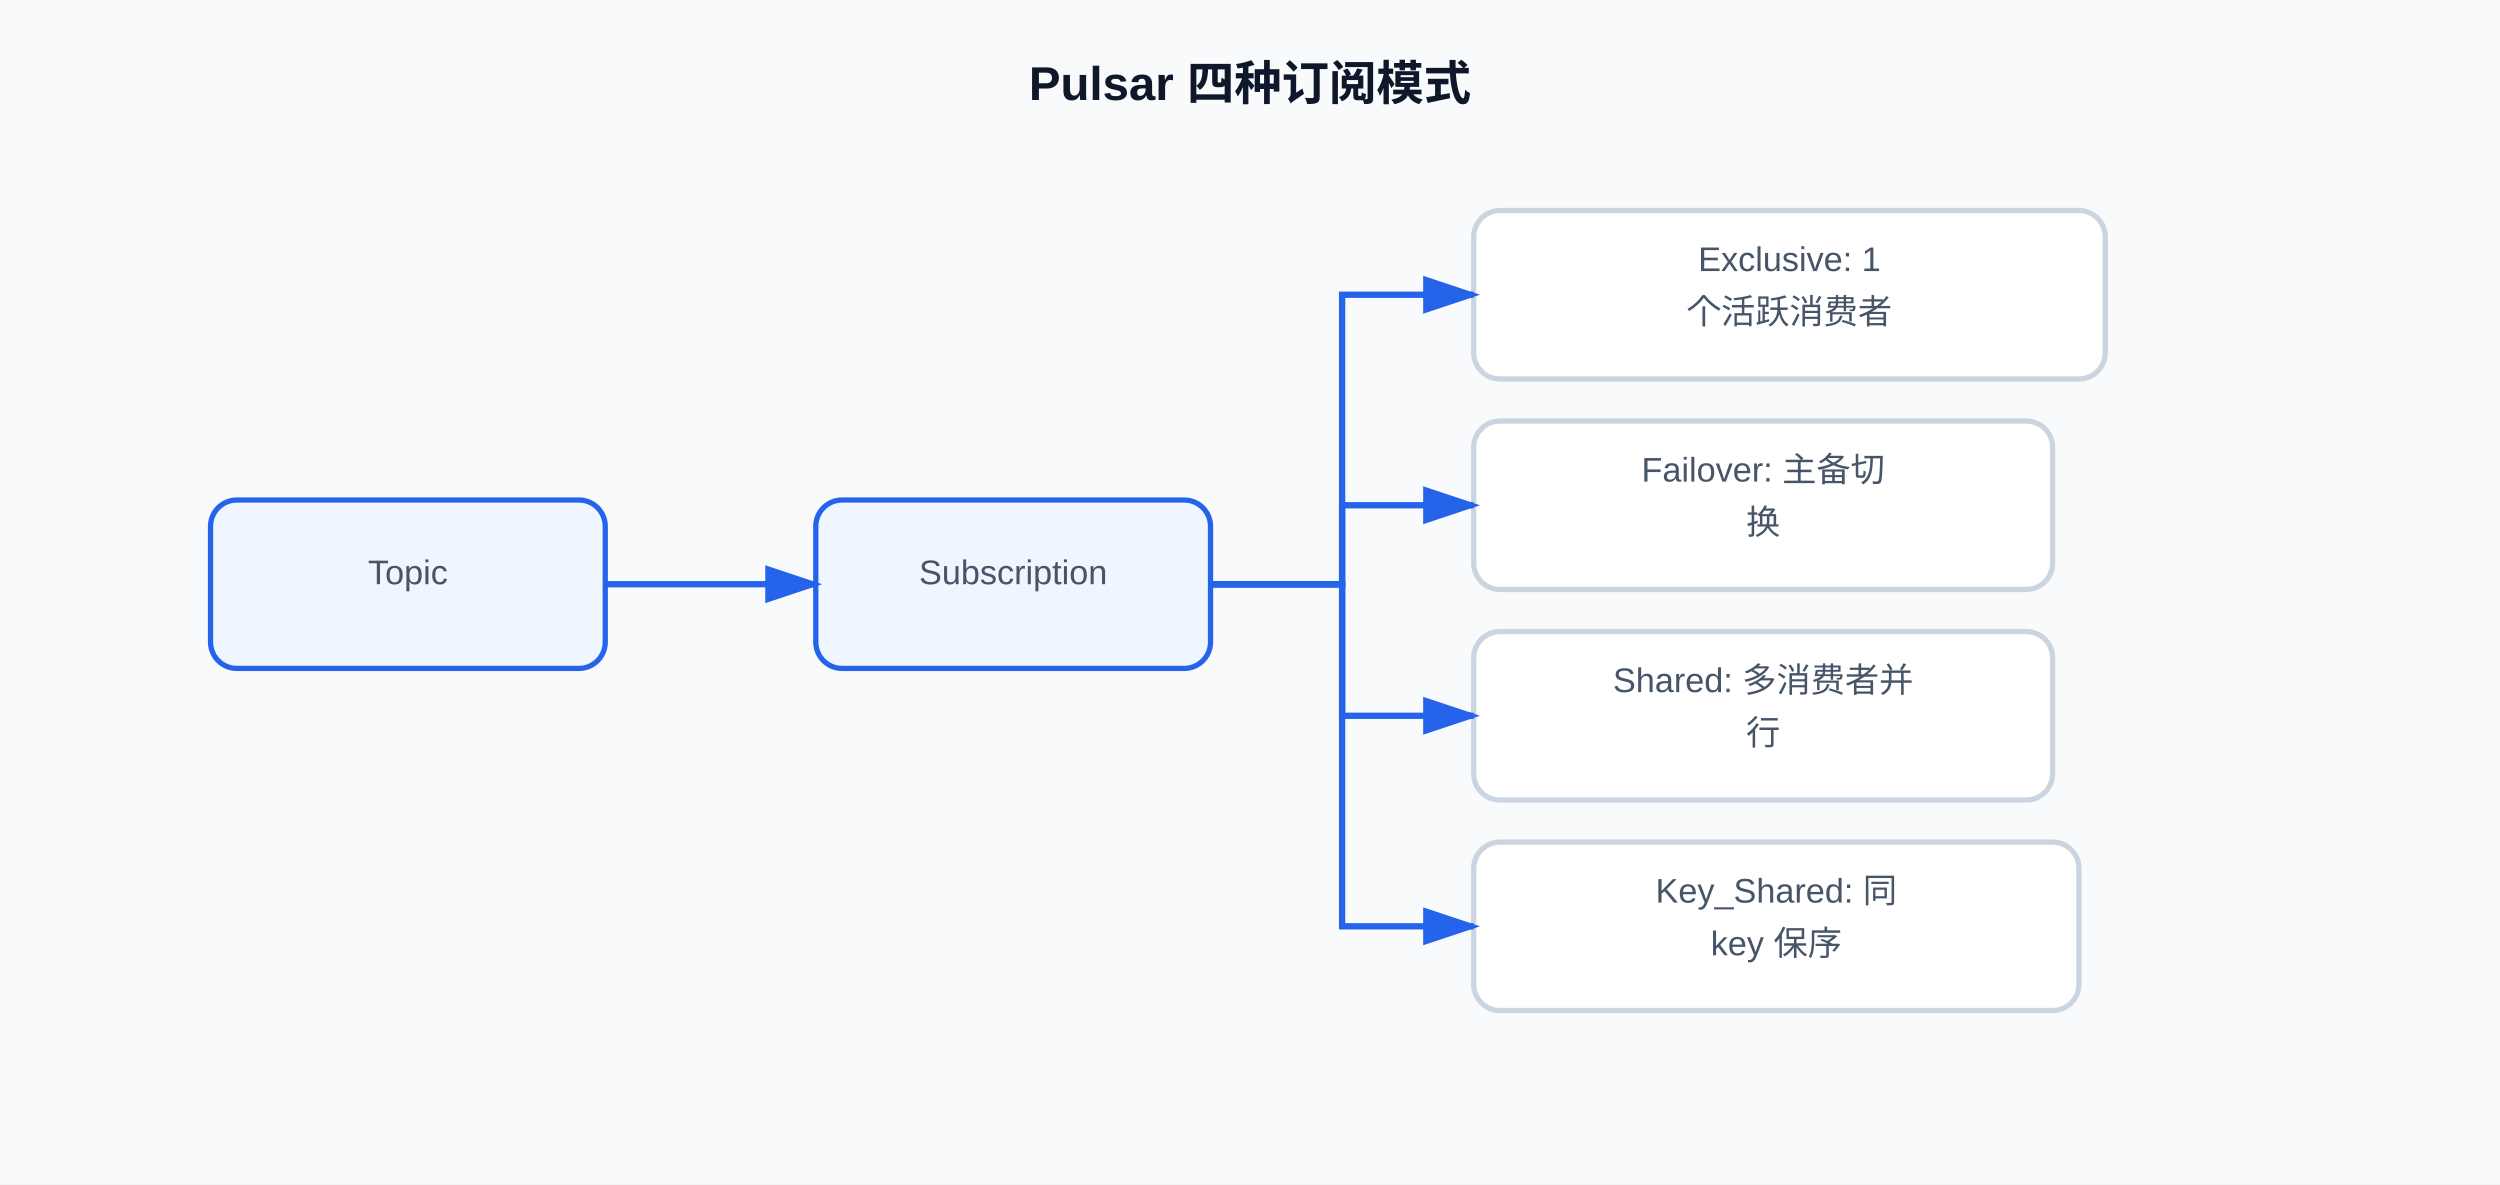
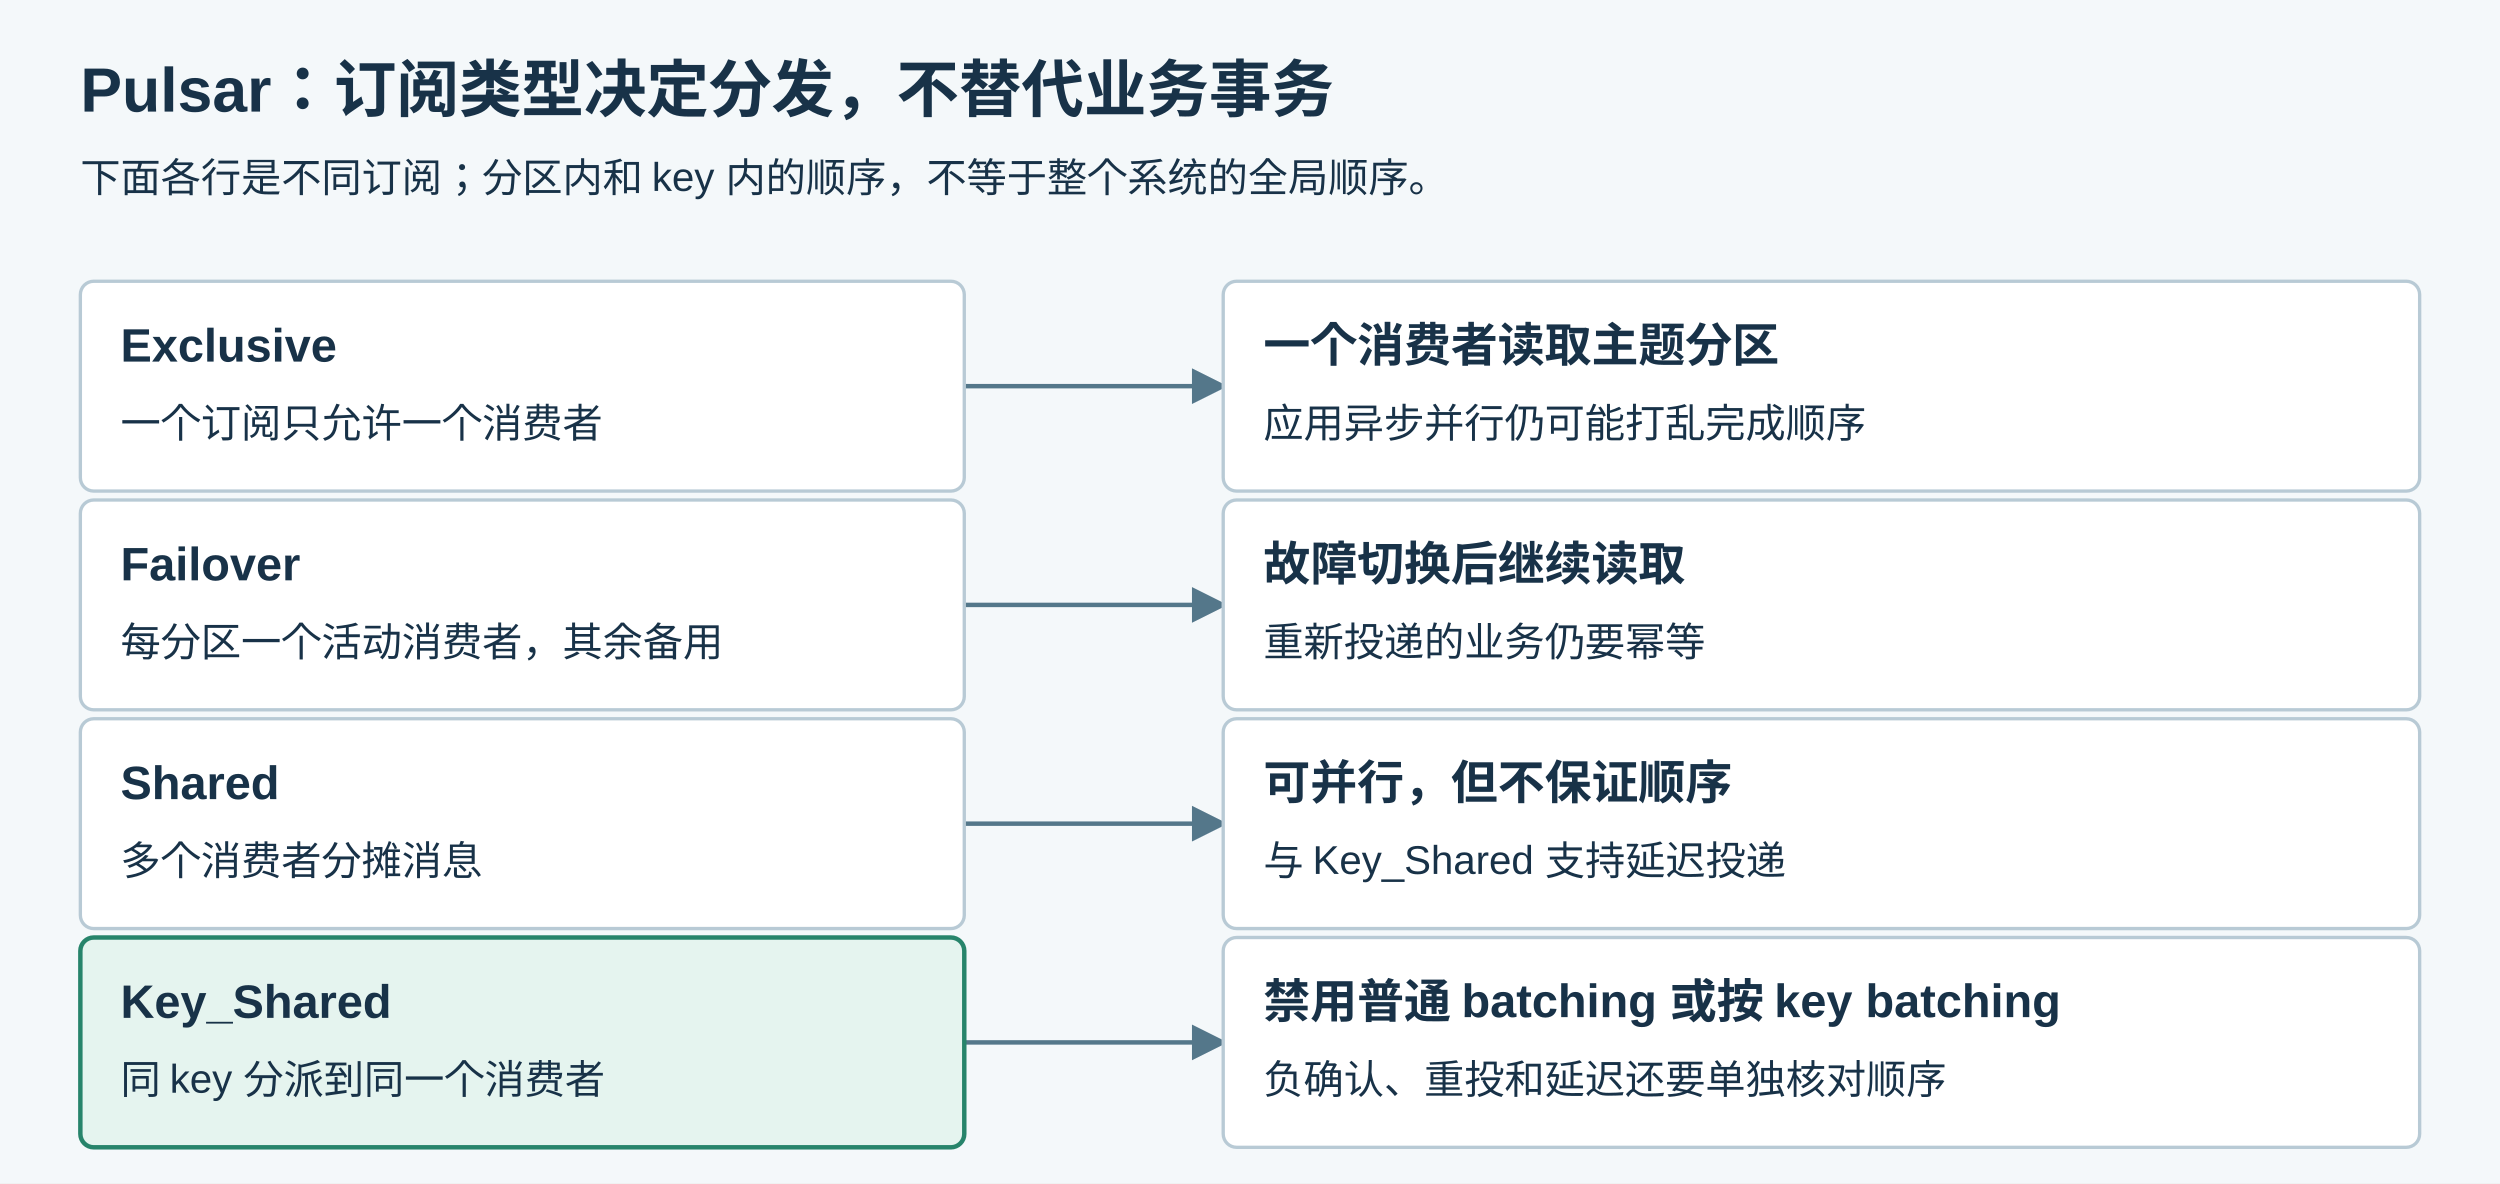
- <svg xmlns="http://www.w3.org/2000/svg" width="950" height="450" viewBox="0 0 950 450" role="img" aria-labelledby="title desc">
+ <svg xmlns="http://www.w3.org/2000/svg" width="1120" height="530" viewBox="0 0 1120 530" role="img" aria-labelledby="pulsar-subscription-modes-title pulsar-subscription-modes-desc">
  <defs>
-     <marker id="arrow" markerWidth="10" markerHeight="10" refX="8" refY="3" orient="auto">
-       <path d="M0,0 L9,3 L0,6 Z" fill="#2563eb" />
+     <marker id="pulsar-subscription-modes-arrow" markerWidth="8" markerHeight="8" refX="7" refY="4" orient="auto">
+       <path d="M0 0 L8 4 L0 8Z" fill="#54778a" />
    </marker>
-     <style>.bg{fill:#f8fafc}.node{fill:#fff;stroke:#cbd5e1;stroke-width:2;rx:10}.main{fill:#eff6ff;stroke:#2563eb;stroke-width:2;rx:10}.store{fill:#ecfdf5;stroke:#059669;stroke-width:2;rx:10}.warn{fill:#fff7ed;stroke:#ea580c;stroke-width:2;rx:10}.group{fill:#ffffff;stroke:#cbd5e1;stroke-width:2;stroke-dasharray:6 4;rx:12}.text{font-family:Arial,'PingFang SC','Microsoft YaHei',sans-serif;fill:#0f172a}.title{font-size:18px;font-weight:700}.body{font-size:13px;fill:#475569}.small{font-size:12px;fill:#64748b}.line{stroke:#2563eb;stroke-width:2.4;fill:none;marker-end:url(#arrow)}.dash{stroke:#94a3b8;stroke-width:1.5;stroke-dasharray:5 5}.msg{stroke:#2563eb;stroke-width:2;fill:none;marker-end:url(#arrow)}</style>
  </defs>
-   <rect class="bg" width="950" height="450" />
-   <text class="text title" x="475" y="38" text-anchor="middle">Pulsar 四种订阅模式</text>
-   <rect class="main" x="80" y="190" width="150" height="64" />
-   <text class="text body" x="155" y="222" text-anchor="middle">Topic</text>
-   <rect class="main" x="310" y="190" width="150" height="64" />
-   <text class="text body" x="385" y="222" text-anchor="middle">Subscription</text>
-   <rect class="node" x="560" y="80" width="240" height="64" />
-   <text class="text body" x="680" y="103" text-anchor="middle">Exclusive: 1 </text>
-   <text class="text body" x="680" y="123" text-anchor="middle">个活跃消费者</text>
-   <rect class="node" x="560" y="160" width="220" height="64" />
-   <text class="text body" x="670" y="183" text-anchor="middle">Failover: 主备切</text>
-   <text class="text body" x="670" y="203" text-anchor="middle">换</text>
-   <rect class="node" x="560" y="240" width="220" height="64" />
-   <text class="text body" x="670" y="263" text-anchor="middle">Shared: 多消费者并</text>
-   <text class="text body" x="670" y="283" text-anchor="middle">行</text>
-   <rect class="node" x="560" y="320" width="230" height="64" />
-   <text class="text body" x="675" y="343" text-anchor="middle">Key_Shared: 同</text>
-   <text class="text body" x="675" y="363" text-anchor="middle"> key 保序</text>
-   <path class="line" d="M230 222 L310 222" />
-   <path class="line" d="M460 222 L510 222 L510 112 L560 112" />
-   <path class="line" d="M460 222 L510 222 L510 192 L560 192" />
-   <path class="line" d="M460 222 L510 222 L510 272 L560 272" />
-   <path class="line" d="M460 222 L510 222 L510 352 L560 352" />
+   <style>text{font-family:Arial,'PingFang SC','Microsoft YaHei',sans-serif;fill:#183248}.h{font-size:28px;font-weight:700}.n{font-size:21px;font-weight:700}.b{font-size:18px}.s{font-size:16px;fill:#526877}.box{fill:#fff;stroke:#b8cad5;stroke-width:1.5}.focus{fill:#e5f4ef;stroke:#27846b;stroke-width:2}.edge{fill:none;stroke:#54778a;stroke-width:2;marker-end:url(#pulsar-subscription-modes-arrow)}.dash{stroke-dasharray:6 4}</style>
+   <rect width="1120" height="530" fill="#f4f8fa" />
+   <text class="h" x="36" y="50">Pulsar：订阅类型决定分发，不替代业务事务</text>
+   <text class="b" x="36" y="86">下面各行是不同订阅；分区内和 key 内的顺序，不等于整个系统的全局顺序。</text>
+   <path class="edge" d="M432 173H548" />
+   <path class="edge" d="M432 271H548" />
+   <path class="edge" d="M432 369H548" />
+   <path class="edge" d="M432 467H548" />
+   <rect class="box" x="36" y="126" width="396" height="94" rx="6" />
+   <text class="n" x="54" y="162">Exclusive</text>
+   <text class="b" x="54" y="196">一个订阅只允许一个消费者</text>
+   <rect class="box" x="548" y="126" width="536" height="94" rx="6" />
+   <text class="n" x="566" y="162">一个消费者读取主题分区</text>
+   <text class="b" x="566" y="196">应用异步并行仍可能打乱完成顺序</text>
+   <rect class="box" x="36" y="224" width="396" height="94" rx="6" />
+   <text class="n" x="54" y="260">Failover</text>
+   <text class="b" x="54" y="294">每分区一个活动消费者，其余备用</text>
+   <rect class="box" x="548" y="224" width="536" height="94" rx="6" />
+   <text class="n" x="566" y="260">故障切换后继续读取</text>
+   <text class="b" x="566" y="294">重新投递的业务仍要幂等</text>
+   <rect class="box" x="36" y="322" width="396" height="94" rx="6" />
+   <text class="n" x="54" y="358">Shared</text>
+   <text class="b" x="54" y="392">多个消费者分摊消息</text>
+   <rect class="box" x="548" y="322" width="536" height="94" rx="6" />
+   <text class="n" x="566" y="358">可并行，但不保证顺序</text>
+   <text class="b" x="566" y="392">与 Key_Shared 支持延迟投递</text>
+   <rect class="focus" x="36" y="420" width="396" height="94" rx="6" />
+   <text class="n" x="54" y="456">Key_Shared</text>
+   <text class="b" x="54" y="490">同 key 分派到同一个消费者</text>
+   <rect class="box" x="548" y="420" width="536" height="94" rx="6" />
+   <text class="n" x="566" y="456">禁用普通 batching 或按 key batching</text>
+   <text class="b" x="566" y="490">负确认、重投和延迟还要单独核对顺序</text>
</svg>
